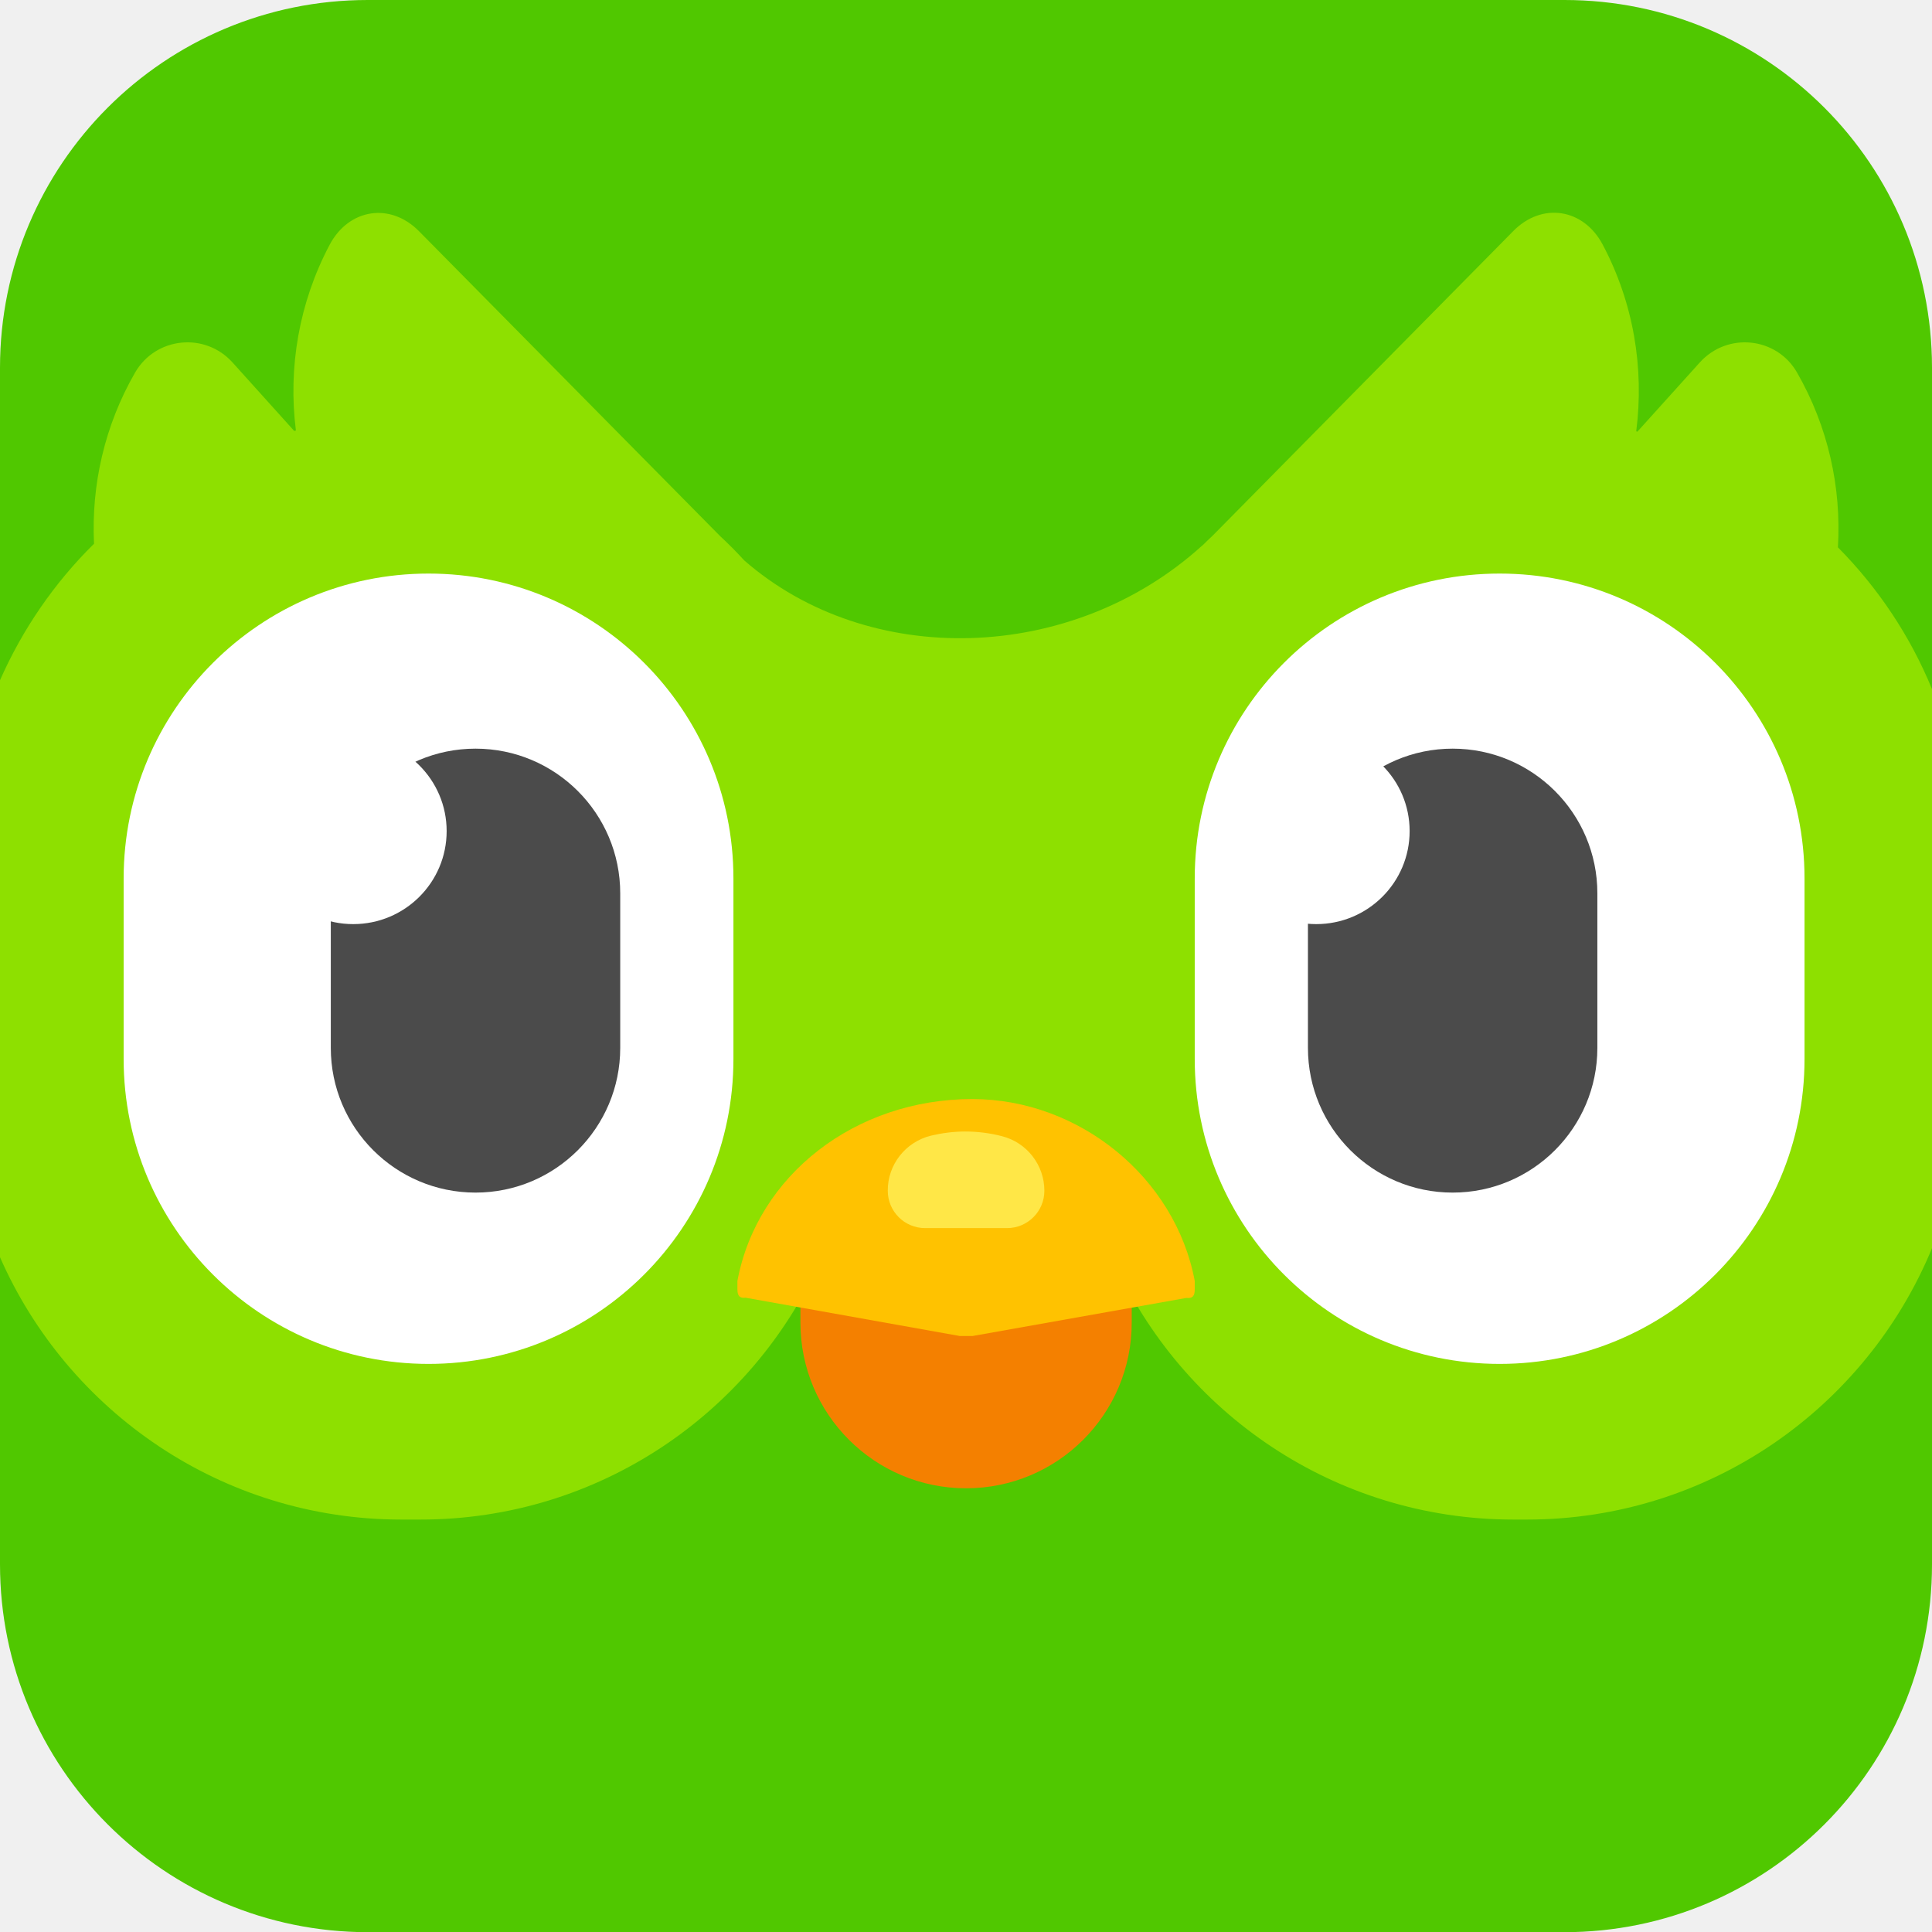
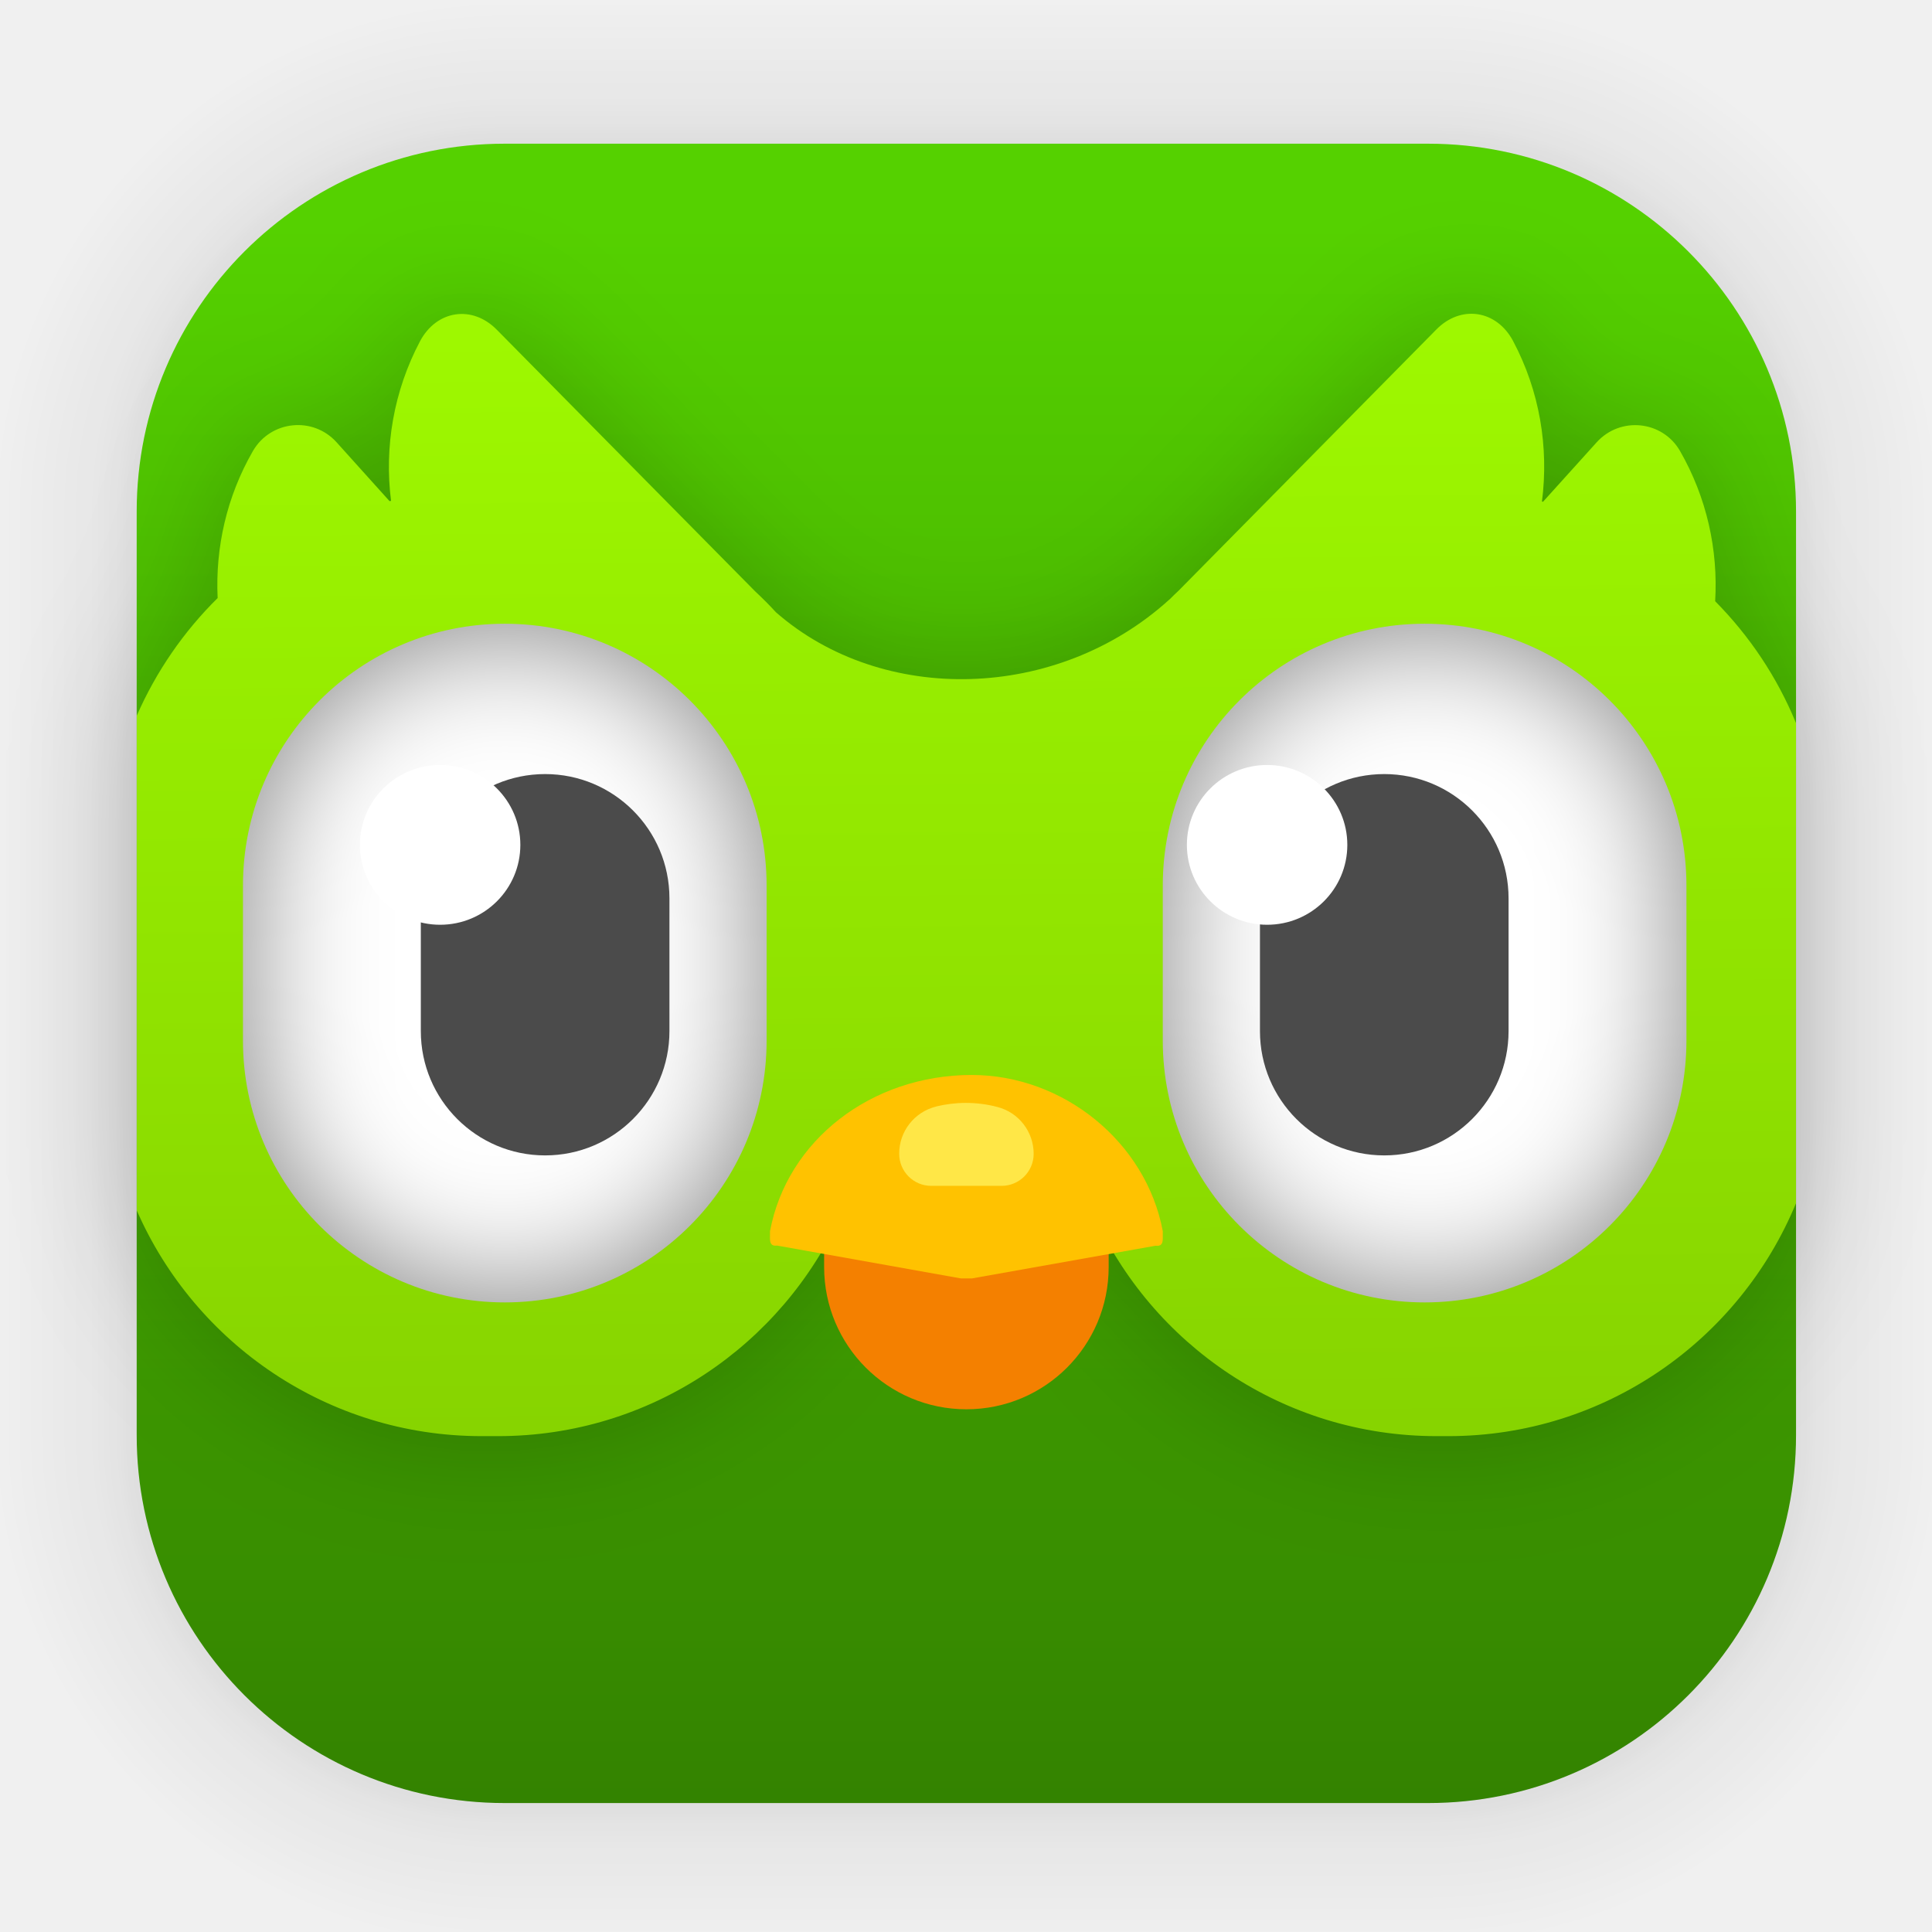
- <svg xmlns="http://www.w3.org/2000/svg" viewBox="0 0 250 250" fill="none">
-   <path fill-rule="evenodd" clip-rule="evenodd" d="M47.583 0H202.441C228.711 0 250 21.289 250 47.583V202.441C250 228.711 228.711 250.024 202.417 250.024H47.583C21.289 250 0 228.711 0 202.417V47.583C0 21.289 21.289 0 47.583 0Z" fill="#50C800" />
-   <path fill-rule="evenodd" clip-rule="evenodd" d="M250.008 161.499V89.185C247.176 82.275 243.001 76.05 237.826 70.825C238.29 63.062 236.556 55.2 232.528 48.193C229.891 43.603 223.519 42.944 219.955 46.899L211.874 55.859C211.825 55.835 211.776 55.835 211.727 55.811C212.777 47.632 211.385 39.185 207.381 31.641C204.891 26.953 199.496 26.123 195.785 29.932L156.966 69.263C156.527 69.678 156.063 70.117 155.624 70.557C155.599 70.581 155.55 70.606 155.526 70.63C138.656 85.913 112.362 86.548 96.297 72.51C95.296 71.411 94.247 70.361 93.148 69.336L54.256 29.956C50.545 26.148 45.15 26.978 42.66 31.665C38.68 39.185 37.264 47.583 38.29 55.713C38.216 55.737 38.143 55.737 38.07 55.762L30.086 46.899C26.522 42.944 20.15 43.603 17.489 48.193C13.534 55.054 11.8 62.744 12.166 70.361C7.064 75.391 2.914 81.397 -0.016 88.061V162.646C8.749 182.642 28.719 196.631 51.937 196.631H54.427C77.45 196.631 97.274 182.886 106.136 163.159C114.657 163.11 120.833 163.086 124.667 163.086C132.967 163.062 139.437 163.062 144.076 163.062C152.914 182.837 172.787 196.631 195.833 196.631H197.591C221.249 196.631 241.512 182.104 250.008 161.499Z" fill="#8EE000" />
-   <path fill-rule="evenodd" clip-rule="evenodd" d="M55.453 74.219C77.23 74.219 94.906 91.87 94.906 113.672V137.036C94.906 158.813 77.254 176.489 55.453 176.489C33.675 176.489 15.999 158.838 15.999 137.036V113.672C15.999 91.87 33.675 74.219 55.453 74.219Z" fill="white" />
-   <path fill-rule="evenodd" clip-rule="evenodd" d="M194.052 74.219C215.829 74.219 233.505 91.87 233.505 113.672V137.036C233.505 158.813 215.853 176.489 194.052 176.489C172.274 176.489 154.598 158.838 154.598 137.036V113.672C154.598 91.87 172.25 74.219 194.052 74.219Z" fill="white" />
-   <path fill-rule="evenodd" clip-rule="evenodd" d="M61.532 96.875C71.859 96.875 80.257 105.249 80.257 115.601V135.596C80.257 145.923 71.883 154.321 61.532 154.321C51.205 154.321 42.806 145.947 42.806 135.596V115.601C42.806 105.249 51.205 96.875 61.532 96.875Z" fill="#4B4B4B" />
-   <path fill-rule="evenodd" clip-rule="evenodd" d="M125.01 142.266C136.85 142.266 146.445 151.861 146.445 163.701V171.148C146.445 182.989 136.85 192.583 125.01 192.583C113.169 192.583 103.574 182.989 103.574 171.148V163.701C103.574 151.861 113.169 142.266 125.01 142.266Z" fill="#F48000" />
-   <path d="M95.42 165.752C97.983 152.081 110.654 142.217 125.815 142.217C139.609 142.217 152.085 152.325 154.599 165.752V166.851C154.599 167.706 154.306 168.047 153.525 167.95L125.84 172.881C125.083 172.881 124.985 172.881 124.204 172.881L96.494 167.925C95.713 168.023 95.42 167.681 95.42 166.827V165.752Z" fill="#FFC200" />
-   <path fill-rule="evenodd" clip-rule="evenodd" d="M120.468 146.953C121.909 146.612 123.398 146.416 124.887 146.416C126.474 146.416 128.086 146.612 129.673 147.027C132.895 147.857 135.141 150.762 135.141 154.082C135.141 156.768 132.968 158.916 130.307 158.916H119.712C117.026 158.916 114.878 156.743 114.878 154.082C114.853 150.713 117.173 147.759 120.468 146.953Z" fill="#FFE747" />
-   <path fill-rule="evenodd" clip-rule="evenodd" d="M187.972 96.875C198.3 96.875 206.698 105.249 206.698 115.601V135.596C206.698 145.923 198.324 154.321 187.972 154.321C177.645 154.321 169.247 145.947 169.247 135.596V115.601C169.271 105.249 177.645 96.875 187.972 96.875Z" fill="#4B4B4B" />
-   <path d="M45.711 119.58C52.386 119.58 57.796 114.191 57.796 107.544C57.796 100.897 52.386 95.508 45.711 95.508C39.037 95.508 33.627 100.897 33.627 107.544C33.627 114.191 39.037 119.58 45.711 119.58Z" fill="white" />
-   <path d="M170.321 119.58C176.995 119.58 182.406 114.191 182.406 107.544C182.406 100.897 176.995 95.508 170.321 95.508C163.646 95.508 158.236 100.897 158.236 107.544C158.236 114.191 163.646 119.58 170.321 119.58Z" fill="white" />
+ <svg xmlns="http://www.w3.org/2000/svg" xmlns:xlink="http://www.w3.org/1999/xlink" width="128" height="128" viewBox="0 0 33.867 33.867" version="1.1" id="svg6">
+   <defs id="defs2">
+     <linearGradient id="linearGradient1846">
+       <stop style="stop-color:#87d400;stop-opacity:1;" offset="0" id="stop1842" />
+       <stop style="stop-color:#9ef800;stop-opacity:1;" offset="1" id="stop1844" />
+     </linearGradient>
+     <linearGradient id="linearGradient1630">
+       <stop style="stop-color:#55d100;stop-opacity:1;" offset="0" id="stop1626" />
+       <stop style="stop-color:#338200;stop-opacity:1;" offset="1" id="stop1628" />
+     </linearGradient>
+     <linearGradient id="linearGradient991">
+       <stop id="stop987" offset="0" style="stop-color:#00488a;stop-opacity:1" />
+       <stop id="stop989" offset="1" style="stop-color:#006fd6;stop-opacity:1" />
+     </linearGradient>
+     <linearGradient gradientTransform="translate(0,-896)" gradientUnits="userSpaceOnUse" y2="992" x2="32" y1="32" x1="32" id="lgrad">
+       <stop id="stop2" stop-color="#f8f8f8" offset="0%" />
+       <stop id="stop4" stop-color="#ccc" offset="100%" />
+     </linearGradient>
+     <radialGradient gradientTransform="translate(0,-896)" gradientUnits="userSpaceOnUse" r="440" cy="512" cx="512" fy="494.4" fx="512" y2="100%" x2="0%" y1="0%" x1="0%" id="rgrad">
+       <stop id="stop7" stop-color="#00f0ff" offset="0%" />
+       <stop id="stop9" stop-color="#0070e0" offset="100%" />
+     </radialGradient>
+     <radialGradient id="rgrad-3" x1="0%" y1="0%" x2="0%" y2="100%" fx="523.576" fy="306.181" cx="523.576" cy="306.181" r="440" gradientUnits="userSpaceOnUse" gradientTransform="matrix(0.03099337,0,0,0.03032562,115.7166,41.02345)">
+       <stop offset="0%" stop-color="#00f0ff" id="stop7-6" style="stop-color:#03d7e4;stop-opacity:1" />
+       <stop offset="100%" stop-color="#0070e0" id="stop9-7" />
+     </radialGradient>
+     <linearGradient xlink:href="#linearGradient1630" id="linearGradient1632" x1="132.211" y1="42.152" x2="132.211" y2="70.68" gradientUnits="userSpaceOnUse" />
+     <linearGradient id="SVGID_1_" gradientUnits="userSpaceOnUse" x1="43" y1="149.623" x2="43" y2="84.503" gradientTransform="matrix(1.5,0,0,-1.5,31.5,271.5)">
+       <stop offset="0" style="stop-color:#FEFEFE" id="stop36" />
+       <stop offset="1" style="stop-color:#CACACA" id="stop38" />
+     </linearGradient>
+     <linearGradient id="SVGID_2_" gradientUnits="userSpaceOnUse" x1="39.955" y1="149.623" x2="39.955" y2="84.503" gradientTransform="matrix(1.5,0,0,-1.5,31.5,271.5)">
+       <stop offset="0" style="stop-color:#FEFEFE" id="stop43" />
+       <stop offset="1" style="stop-color:#CACACA" id="stop45" />
+     </linearGradient>
+     <linearGradient id="SVGID_5_" gradientUnits="userSpaceOnUse" x1="37.285" y1="149.623" x2="37.285" y2="84.503" gradientTransform="matrix(1.5,0,0,-1.5,31.5,271.5)">
+       <stop offset="0" style="stop-color:#FEFEFE" id="stop64" />
+       <stop offset="1" style="stop-color:#CACACA" id="stop66" />
+     </linearGradient>
+     <linearGradient id="SVGID_6_" gradientUnits="userSpaceOnUse" x1="33.977" y1="149.623" x2="33.977" y2="84.503" gradientTransform="matrix(1.5,0,0,-1.5,31.5,271.5)">
+       <stop offset="0" style="stop-color:#FEFEFE" id="stop71" />
+       <stop offset="1" style="stop-color:#CACACA" id="stop73" />
+     </linearGradient>
+     <linearGradient id="SVGID_9_" gradientUnits="userSpaceOnUse" x1="31.79" y1="149.623" x2="31.79" y2="84.503" gradientTransform="matrix(1.5,0,0,-1.5,31.5,271.5)">
+       <stop offset="0" style="stop-color:#FEFEFE" id="stop92" />
+       <stop offset="1" style="stop-color:#CACACA" id="stop94" />
+     </linearGradient>
+     <linearGradient id="SVGID_10_" gradientUnits="userSpaceOnUse" x1="28.345" y1="149.623" x2="28.345" y2="84.503" gradientTransform="matrix(1.5,0,0,-1.5,31.5,271.5)">
+       <stop offset="0" style="stop-color:#FEFEFE" id="stop99" />
+       <stop offset="1" style="stop-color:#CACACA" id="stop101" />
+     </linearGradient>
+     <linearGradient id="SVGID_13_" gradientUnits="userSpaceOnUse" x1="26.725" y1="149.623" x2="26.725" y2="84.503" gradientTransform="matrix(1.5,0,0,-1.5,31.5,271.5)">
+       <stop offset="0" style="stop-color:#FEFEFE" id="stop120" />
+       <stop offset="1" style="stop-color:#CACACA" id="stop122" />
+     </linearGradient>
+     <linearGradient id="SVGID_14_" gradientUnits="userSpaceOnUse" x1="23.277" y1="149.623" x2="23.277" y2="84.503" gradientTransform="matrix(1.5,0,0,-1.5,31.5,271.5)">
+       <stop offset="0" style="stop-color:#FEFEFE" id="stop127" />
+       <stop offset="1" style="stop-color:#CACACA" id="stop129" />
+     </linearGradient>
+     <linearGradient id="SVGID_17_" gradientUnits="userSpaceOnUse" x1="22.285" y1="149.623" x2="22.285" y2="84.503" gradientTransform="matrix(1.5,0,0,-1.5,31.5,271.5)">
+       <stop offset="0" style="stop-color:#FEFEFE" id="stop148" />
+       <stop offset="1" style="stop-color:#CACACA" id="stop150" />
+     </linearGradient>
+     <linearGradient id="SVGID_18_" gradientUnits="userSpaceOnUse" x1="18.966" y1="149.623" x2="18.966" y2="84.503" gradientTransform="matrix(1.5,0,0,-1.5,31.5,271.5)">
+       <stop offset="0" style="stop-color:#FEFEFE" id="stop155" />
+       <stop offset="1" style="stop-color:#CACACA" id="stop157" />
+     </linearGradient>
+     <linearGradient id="SVGID_21_" gradientUnits="userSpaceOnUse" x1="18.642" y1="149.623" x2="18.642" y2="84.503" gradientTransform="matrix(1.5,0,0,-1.5,31.5,271.5)">
+       <stop offset="0" style="stop-color:#FEFEFE" id="stop176" />
+       <stop offset="1" style="stop-color:#CACACA" id="stop178" />
+     </linearGradient>
+     <linearGradient id="SVGID_22_" gradientUnits="userSpaceOnUse" x1="15.578" y1="149.623" x2="15.578" y2="84.503" gradientTransform="matrix(1.5,0,0,-1.5,31.5,271.5)">
+       <stop offset="0" style="stop-color:#FEFEFE" id="stop183" />
+       <stop offset="1" style="stop-color:#CACACA" id="stop185" />
+     </linearGradient>
+     <linearGradient id="SVGID_25_" gradientUnits="userSpaceOnUse" x1="15.935" y1="149.623" x2="15.935" y2="84.503" gradientTransform="matrix(1.5,0,0,-1.5,31.5,271.5)">
+       <stop offset="0" style="stop-color:#FEFEFE" id="stop204" />
+       <stop offset="1" style="stop-color:#CACACA" id="stop206" />
+     </linearGradient>
+     <linearGradient id="SVGID_26_" gradientUnits="userSpaceOnUse" x1="13.245" y1="149.623" x2="13.245" y2="84.503" gradientTransform="matrix(1.5,0,0,-1.5,31.5,271.5)">
+       <stop offset="0" style="stop-color:#FEFEFE" id="stop211" />
+       <stop offset="1" style="stop-color:#CACACA" id="stop213" />
+     </linearGradient>
+     <linearGradient id="SVGID_29_" gradientUnits="userSpaceOnUse" x1="14.268" y1="149.623" x2="14.268" y2="84.503" gradientTransform="matrix(1.5,0,0,-1.5,31.5,271.5)">
+       <stop offset="0" style="stop-color:#FEFEFE" id="stop232" />
+       <stop offset="1" style="stop-color:#CACACA" id="stop234" />
+     </linearGradient>
+     <linearGradient id="SVGID_30_" gradientUnits="userSpaceOnUse" x1="12.055" y1="149.623" x2="12.055" y2="84.503" gradientTransform="matrix(1.5,0,0,-1.5,31.5,271.5)">
+       <stop offset="0" style="stop-color:#FEFEFE" id="stop239" />
+       <stop offset="1" style="stop-color:#CACACA" id="stop241" />
+     </linearGradient>
+     <linearGradient id="SVGID_33_" gradientUnits="userSpaceOnUse" x1="13.705" y1="149.623" x2="13.705" y2="84.503" gradientTransform="matrix(1.5,0,0,-1.5,31.5,271.5)">
+       <stop offset="0" style="stop-color:#FEFEFE" id="stop260" />
+       <stop offset="1" style="stop-color:#CACACA" id="stop262" />
+     </linearGradient>
+     <linearGradient id="SVGID_34_" gradientUnits="userSpaceOnUse" x1="12.055" y1="149.623" x2="12.055" y2="84.503" gradientTransform="matrix(1.5,0,0,-1.5,31.5,271.5)">
+       <stop offset="0" style="stop-color:#FEFEFE" id="stop267" />
+       <stop offset="1" style="stop-color:#CACACA" id="stop269" />
+     </linearGradient>
+     <linearGradient id="SVGID_37_" gradientUnits="userSpaceOnUse" x1="14.268" y1="149.623" x2="14.268" y2="84.503" gradientTransform="matrix(1.5,0,0,-1.5,31.5,271.5)">
+       <stop offset="0" style="stop-color:#FEFEFE" id="stop288" />
+       <stop offset="1" style="stop-color:#CACACA" id="stop290" />
+     </linearGradient>
+     <linearGradient id="SVGID_38_" gradientUnits="userSpaceOnUse" x1="13.243" y1="149.623" x2="13.243" y2="84.503" gradientTransform="matrix(1.5,0,0,-1.5,31.5,271.5)">
+       <stop offset="0" style="stop-color:#FEFEFE" id="stop295" />
+       <stop offset="1" style="stop-color:#CACACA" id="stop297" />
+     </linearGradient>
+     <linearGradient id="SVGID_42_" gradientUnits="userSpaceOnUse" x1="15.575" y1="149.623" x2="15.575" y2="84.503" gradientTransform="matrix(1.5,0,0,-1.5,31.5,271.5)">
+       <stop offset="0" style="stop-color:#FEFEFE" id="stop323" />
+       <stop offset="1" style="stop-color:#CACACA" id="stop325" />
+     </linearGradient>
+     <linearGradient id="SVGID_45_" gradientUnits="userSpaceOnUse" x1="18.642" y1="149.623" x2="18.642" y2="84.503" gradientTransform="matrix(1.5,0,0,-1.5,31.5,271.5)">
+       <stop offset="0" style="stop-color:#FEFEFE" id="stop344" />
+       <stop offset="1" style="stop-color:#CACACA" id="stop346" />
+     </linearGradient>
+     <linearGradient id="SVGID_46_" gradientUnits="userSpaceOnUse" x1="18.962" y1="149.623" x2="18.962" y2="84.503" gradientTransform="matrix(1.5,0,0,-1.5,31.5,271.5)">
+       <stop offset="0" style="stop-color:#FEFEFE" id="stop351" />
+       <stop offset="1" style="stop-color:#CACACA" id="stop353" />
+     </linearGradient>
+     <linearGradient id="SVGID_49_" gradientUnits="userSpaceOnUse" x1="22.286" y1="149.623" x2="22.286" y2="84.503" gradientTransform="matrix(1.5,0,0,-1.5,31.5,271.5)">
+       <stop offset="0" style="stop-color:#FEFEFE" id="stop372" />
+       <stop offset="1" style="stop-color:#CACACA" id="stop374" />
+     </linearGradient>
+     <linearGradient id="SVGID_50_" gradientUnits="userSpaceOnUse" x1="23.272" y1="149.623" x2="23.272" y2="84.503" gradientTransform="matrix(1.5,0,0,-1.5,31.5,271.5)">
+       <stop offset="0" style="stop-color:#FEFEFE" id="stop379" />
+       <stop offset="1" style="stop-color:#CACACA" id="stop381" />
+     </linearGradient>
+     <linearGradient id="SVGID_53_" gradientUnits="userSpaceOnUse" x1="26.725" y1="149.623" x2="26.725" y2="84.503" gradientTransform="matrix(1.5,0,0,-1.5,31.5,271.5)">
+       <stop offset="0" style="stop-color:#FEFEFE" id="stop400" />
+       <stop offset="1" style="stop-color:#CACACA" id="stop402" />
+     </linearGradient>
+     <linearGradient id="SVGID_54_" gradientUnits="userSpaceOnUse" x1="28.339" y1="149.623" x2="28.339" y2="84.503" gradientTransform="matrix(1.5,0,0,-1.5,31.5,271.5)">
+       <stop offset="0" style="stop-color:#FEFEFE" id="stop407" />
+       <stop offset="1" style="stop-color:#CACACA" id="stop409" />
+     </linearGradient>
+     <linearGradient id="SVGID_57_" gradientUnits="userSpaceOnUse" x1="31.789" y1="149.623" x2="31.789" y2="84.503" gradientTransform="matrix(1.5,0,0,-1.5,31.5,271.5)">
+       <stop offset="0" style="stop-color:#FEFEFE" id="stop428" />
+       <stop offset="1" style="stop-color:#CACACA" id="stop430" />
+     </linearGradient>
+     <linearGradient id="SVGID_58_" gradientUnits="userSpaceOnUse" x1="33.97" y1="149.623" x2="33.97" y2="84.503" gradientTransform="matrix(1.5,0,0,-1.5,31.5,271.5)">
+       <stop offset="0" style="stop-color:#FEFEFE" id="stop435" />
+       <stop offset="1" style="stop-color:#CACACA" id="stop437" />
+     </linearGradient>
+     <linearGradient id="SVGID_61_" gradientUnits="userSpaceOnUse" x1="37.285" y1="149.623" x2="37.285" y2="84.503" gradientTransform="matrix(1.5,0,0,-1.5,31.5,271.5)">
+       <stop offset="0" style="stop-color:#FEFEFE" id="stop456" />
+       <stop offset="1" style="stop-color:#CACACA" id="stop458" />
+     </linearGradient>
+     <linearGradient id="SVGID_62_" gradientUnits="userSpaceOnUse" x1="39.949" y1="149.623" x2="39.949" y2="84.503" gradientTransform="matrix(1.5,0,0,-1.5,31.5,271.5)">
+       <stop offset="0" style="stop-color:#FEFEFE" id="stop463" />
+       <stop offset="1" style="stop-color:#CACACA" id="stop465" />
+     </linearGradient>
+     <linearGradient id="SVGID_66_" gradientUnits="userSpaceOnUse" x1="46.045" y1="149.623" x2="46.045" y2="84.503" gradientTransform="matrix(1.5,0,0,-1.5,31.5,271.5)">
+       <stop offset="0" style="stop-color:#FEFEFE" id="stop491" />
+       <stop offset="1" style="stop-color:#CACACA" id="stop493" />
+     </linearGradient>
+     <linearGradient id="SVGID_69_" gradientUnits="userSpaceOnUse" x1="48.715" y1="149.623" x2="48.715" y2="84.503" gradientTransform="matrix(1.5,0,0,-1.5,31.5,271.5)">
+       <stop offset="0" style="stop-color:#FEFEFE" id="stop512" />
+       <stop offset="1" style="stop-color:#CACACA" id="stop514" />
+     </linearGradient>
+     <linearGradient id="SVGID_70_" gradientUnits="userSpaceOnUse" x1="52.023" y1="149.623" x2="52.023" y2="84.503" gradientTransform="matrix(1.5,0,0,-1.5,31.5,271.5)">
+       <stop offset="0" style="stop-color:#FEFEFE" id="stop519" />
+       <stop offset="1" style="stop-color:#CACACA" id="stop521" />
+     </linearGradient>
+     <linearGradient id="SVGID_73_" gradientUnits="userSpaceOnUse" x1="54.21" y1="149.623" x2="54.21" y2="84.503" gradientTransform="matrix(1.5,0,0,-1.5,31.5,271.5)">
+       <stop offset="0" style="stop-color:#FEFEFE" id="stop540" />
+       <stop offset="1" style="stop-color:#CACACA" id="stop542" />
+     </linearGradient>
+     <linearGradient id="SVGID_74_" gradientUnits="userSpaceOnUse" x1="57.655" y1="149.623" x2="57.655" y2="84.503" gradientTransform="matrix(1.5,0,0,-1.5,31.5,271.5)">
+       <stop offset="0" style="stop-color:#FEFEFE" id="stop547" />
+       <stop offset="1" style="stop-color:#CACACA" id="stop549" />
+     </linearGradient>
+     <linearGradient id="SVGID_77_" gradientUnits="userSpaceOnUse" x1="59.275" y1="149.623" x2="59.275" y2="84.503" gradientTransform="matrix(1.5,0,0,-1.5,31.5,271.5)">
+       <stop offset="0" style="stop-color:#FEFEFE" id="stop568" />
+       <stop offset="1" style="stop-color:#CACACA" id="stop570" />
+     </linearGradient>
+     <linearGradient id="SVGID_78_" gradientUnits="userSpaceOnUse" x1="62.723" y1="149.623" x2="62.723" y2="84.503" gradientTransform="matrix(1.5,0,0,-1.5,31.5,271.5)">
+       <stop offset="0" style="stop-color:#FEFEFE" id="stop575" />
+       <stop offset="1" style="stop-color:#CACACA" id="stop577" />
+     </linearGradient>
+     <linearGradient id="SVGID_81_" gradientUnits="userSpaceOnUse" x1="63.715" y1="149.623" x2="63.715" y2="84.503" gradientTransform="matrix(1.5,0,0,-1.5,31.5,271.5)">
+       <stop offset="0" style="stop-color:#FEFEFE" id="stop596" />
+       <stop offset="1" style="stop-color:#CACACA" id="stop598" />
+     </linearGradient>
+     <linearGradient id="SVGID_82_" gradientUnits="userSpaceOnUse" x1="67.034" y1="149.623" x2="67.034" y2="84.503" gradientTransform="matrix(1.5,0,0,-1.5,31.5,271.5)">
+       <stop offset="0" style="stop-color:#FEFEFE" id="stop603" />
+       <stop offset="1" style="stop-color:#CACACA" id="stop605" />
+     </linearGradient>
+     <linearGradient id="SVGID_85_" gradientUnits="userSpaceOnUse" x1="67.358" y1="149.623" x2="67.358" y2="84.503" gradientTransform="matrix(1.5,0,0,-1.5,31.5,271.5)">
+       <stop offset="0" style="stop-color:#FEFEFE" id="stop624" />
+       <stop offset="1" style="stop-color:#CACACA" id="stop626" />
+     </linearGradient>
+     <linearGradient id="SVGID_86_" gradientUnits="userSpaceOnUse" x1="70.422" y1="149.623" x2="70.422" y2="84.503" gradientTransform="matrix(1.5,0,0,-1.5,31.5,271.5)">
+       <stop offset="0" style="stop-color:#FEFEFE" id="stop631" />
+       <stop offset="1" style="stop-color:#CACACA" id="stop633" />
+     </linearGradient>
+     <linearGradient id="SVGID_89_" gradientUnits="userSpaceOnUse" x1="70.065" y1="149.623" x2="70.065" y2="84.503" gradientTransform="matrix(1.5,0,0,-1.5,31.5,271.5)">
+       <stop offset="0" style="stop-color:#FEFEFE" id="stop652" />
+       <stop offset="1" style="stop-color:#CACACA" id="stop654" />
+     </linearGradient>
+     <linearGradient id="SVGID_90_" gradientUnits="userSpaceOnUse" x1="72.755" y1="149.623" x2="72.755" y2="84.503" gradientTransform="matrix(1.5,0,0,-1.5,31.5,271.5)">
+       <stop offset="0" style="stop-color:#FEFEFE" id="stop659" />
+       <stop offset="1" style="stop-color:#CACACA" id="stop661" />
+     </linearGradient>
+     <linearGradient id="SVGID_93_" gradientUnits="userSpaceOnUse" x1="71.732" y1="149.623" x2="71.732" y2="84.503" gradientTransform="matrix(1.5,0,0,-1.5,31.5,271.5)">
+       <stop offset="0" style="stop-color:#FEFEFE" id="stop680" />
+       <stop offset="1" style="stop-color:#CACACA" id="stop682" />
+     </linearGradient>
+     <linearGradient id="SVGID_94_" gradientUnits="userSpaceOnUse" x1="73.945" y1="149.623" x2="73.945" y2="84.503" gradientTransform="matrix(1.5,0,0,-1.5,31.5,271.5)">
+       <stop offset="0" style="stop-color:#FEFEFE" id="stop687" />
+       <stop offset="1" style="stop-color:#CACACA" id="stop689" />
+     </linearGradient>
+     <linearGradient id="SVGID_97_" gradientUnits="userSpaceOnUse" x1="72.295" y1="149.623" x2="72.295" y2="84.503" gradientTransform="matrix(1.5,0,0,-1.5,31.5,271.5)">
+       <stop offset="0" style="stop-color:#FEFEFE" id="stop708" />
+       <stop offset="1" style="stop-color:#CACACA" id="stop710" />
+     </linearGradient>
+     <linearGradient id="SVGID_98_" gradientUnits="userSpaceOnUse" x1="73.945" y1="149.623" x2="73.945" y2="84.503" gradientTransform="matrix(1.5,0,0,-1.5,31.5,271.5)">
+       <stop offset="0" style="stop-color:#FEFEFE" id="stop715" />
+       <stop offset="1" style="stop-color:#CACACA" id="stop717" />
+     </linearGradient>
+     <linearGradient id="SVGID_101_" gradientUnits="userSpaceOnUse" x1="71.732" y1="149.623" x2="71.732" y2="84.503" gradientTransform="matrix(1.5,0,0,-1.5,31.5,271.5)">
+       <stop offset="0" style="stop-color:#FEFEFE" id="stop736" />
+       <stop offset="1" style="stop-color:#CACACA" id="stop738" />
+     </linearGradient>
+     <linearGradient id="SVGID_102_" gradientUnits="userSpaceOnUse" x1="72.757" y1="149.623" x2="72.757" y2="84.503" gradientTransform="matrix(1.5,0,0,-1.5,31.5,271.5)">
+       <stop offset="0" style="stop-color:#FEFEFE" id="stop743" />
+       <stop offset="1" style="stop-color:#CACACA" id="stop745" />
+     </linearGradient>
+     <linearGradient id="SVGID_106_" gradientUnits="userSpaceOnUse" x1="70.425" y1="149.623" x2="70.425" y2="84.503" gradientTransform="matrix(1.5,0,0,-1.5,31.5,271.5)">
+       <stop offset="0" style="stop-color:#FEFEFE" id="stop771" />
+       <stop offset="1" style="stop-color:#CACACA" id="stop773" />
+     </linearGradient>
+     <linearGradient id="SVGID_110_" gradientUnits="userSpaceOnUse" x1="67.038" y1="149.623" x2="67.038" y2="84.503" gradientTransform="matrix(1.5,0,0,-1.5,31.5,271.5)">
+       <stop offset="0" style="stop-color:#FEFEFE" id="stop799" />
+       <stop offset="1" style="stop-color:#CACACA" id="stop801" />
+     </linearGradient>
+     <linearGradient id="SVGID_113_" gradientUnits="userSpaceOnUse" x1="63.714" y1="149.623" x2="63.714" y2="84.503" gradientTransform="matrix(1.5,0,0,-1.5,31.5,271.5)">
+       <stop offset="0" style="stop-color:#FEFEFE" id="stop820" />
+       <stop offset="1" style="stop-color:#CACACA" id="stop822" />
+     </linearGradient>
+     <linearGradient id="SVGID_114_" gradientUnits="userSpaceOnUse" x1="62.728" y1="149.623" x2="62.728" y2="84.503" gradientTransform="matrix(1.5,0,0,-1.5,31.5,271.5)">
+       <stop offset="0" style="stop-color:#FEFEFE" id="stop827" />
+       <stop offset="1" style="stop-color:#CACACA" id="stop829" />
+     </linearGradient>
+     <linearGradient id="SVGID_117_" gradientUnits="userSpaceOnUse" x1="59.275" y1="149.623" x2="59.275" y2="84.503" gradientTransform="matrix(1.5,0,0,-1.5,31.5,271.5)">
+       <stop offset="0" style="stop-color:#FEFEFE" id="stop848" />
+       <stop offset="1" style="stop-color:#CACACA" id="stop850" />
+     </linearGradient>
+     <linearGradient id="SVGID_118_" gradientUnits="userSpaceOnUse" x1="57.661" y1="149.623" x2="57.661" y2="84.503" gradientTransform="matrix(1.5,0,0,-1.5,31.5,271.5)">
+       <stop offset="0" style="stop-color:#FEFEFE" id="stop855" />
+       <stop offset="1" style="stop-color:#CACACA" id="stop857" />
+     </linearGradient>
+     <linearGradient id="SVGID_121_" gradientUnits="userSpaceOnUse" x1="54.211" y1="149.623" x2="54.211" y2="84.503" gradientTransform="matrix(1.5,0,0,-1.5,31.5,271.5)">
+       <stop offset="0" style="stop-color:#FEFEFE" id="stop876" />
+       <stop offset="1" style="stop-color:#CACACA" id="stop878" />
+     </linearGradient>
+     <linearGradient id="SVGID_122_" gradientUnits="userSpaceOnUse" x1="52.03" y1="149.623" x2="52.03" y2="84.503" gradientTransform="matrix(1.5,0,0,-1.5,31.5,271.5)">
+       <stop offset="0" style="stop-color:#FEFEFE" id="stop883" />
+       <stop offset="1" style="stop-color:#CACACA" id="stop885" />
+     </linearGradient>
+     <linearGradient id="SVGID_125_" gradientUnits="userSpaceOnUse" x1="48.715" y1="149.623" x2="48.715" y2="84.503" gradientTransform="matrix(1.5,0,0,-1.5,31.5,271.5)">
+       <stop offset="0" style="stop-color:#FEFEFE" id="stop904" />
+       <stop offset="1" style="stop-color:#CACACA" id="stop906" />
+     </linearGradient>
+     <linearGradient id="SVGID_126_" gradientUnits="userSpaceOnUse" x1="46.051" y1="149.623" x2="46.051" y2="84.503" gradientTransform="matrix(1.5,0,0,-1.5,31.5,271.5)">
+       <stop offset="0" style="stop-color:#FEFEFE" id="stop911-6" />
+       <stop offset="1" style="stop-color:#CACACA" id="stop913-2" />
+     </linearGradient>
+     <linearGradient y2="170.264" x2="743.375" y1="889.429" x1="257.828" gradientUnits="userSpaceOnUse" id="linearGradient6508" xlink:href="#linearGradient991" />
+     <linearGradient gradientTransform="matrix(0.2711639,0,0,0.2711639,71.71193,36.1889)" id="a" gradientUnits="userSpaceOnUse" x1="68.463" x2="68.287" y1="23.819" y2="121.012">
+       <stop offset="0" stop-color="#79dc56" id="stop2-3" />
+       <stop offset="1" stop-color="#35b630" id="stop4-6" />
+     </linearGradient>
+     <linearGradient xlink:href="#linearGradient1846" id="linearGradient1848" x1="132.996" y1="62.064" x2="132.856" y2="45.671" gradientUnits="userSpaceOnUse" />
+     <filter style="color-interpolation-filters:sRGB" id="filter2682" x="-0.091" y="-0.134" width="1.181" height="1.268">
+       <feGaussianBlur stdDeviation="0.937" id="feGaussianBlur2684" />
+     </filter>
+     <filter style="color-interpolation-filters:sRGB;" id="filter2744" x="-0.306" y="-0.236" width="1.612" height="1.472">
+       <feFlood flood-opacity="0.498" flood-color="rgb(0,0,0)" result="flood" id="feFlood2734" />
+       <feComposite in="flood" in2="SourceGraphic" operator="out" result="composite1" id="feComposite2736" />
+       <feGaussianBlur in="composite1" stdDeviation="1" result="blur" id="feGaussianBlur2738" />
+       <feOffset dx="0" dy="0" result="offset" id="feOffset2740" />
+       <feComposite in="offset" in2="SourceGraphic" operator="atop" result="composite2" id="feComposite2742" />
+     </filter>
+     <filter style="color-interpolation-filters:sRGB;" id="filter2768" x="-0.306" y="-0.236" width="1.612" height="1.472">
+       <feFlood flood-opacity="0.498" flood-color="rgb(0,0,0)" result="flood" id="feFlood2758" />
+       <feComposite in="flood" in2="SourceGraphic" operator="out" result="composite1" id="feComposite2760" />
+       <feGaussianBlur in="composite1" stdDeviation="1" result="blur" id="feGaussianBlur2762" />
+       <feOffset dx="0" dy="0" result="offset" id="feOffset2764" />
+       <feComposite in="offset" in2="SourceGraphic" operator="atop" result="composite2" id="feComposite2766" />
+     </filter>
+   </defs>
+   <g id="layer1">
+     <g id="g1792" transform="matrix(0.9757321,0,0,0.9757321,-111.7763,-37.20309)">
+       <g style="opacity:0.205" transform="translate(47.17272)" id="g1702">
+         <rect ry="6.61" rx="6.61" y="40.71" x="69.84" height="29.811" width="29.811" id="rect1634" style="fill:none;fill-opacity:1;stroke:#000000;stroke-width:0.1;stroke-linecap:round;stroke-linejoin:round;stroke-miterlimit:4;stroke-dasharray:none;stroke-opacity:0.02" />
+         <rect style="fill:none;fill-opacity:1;stroke:#000000;stroke-width:0.2;stroke-linecap:round;stroke-linejoin:round;stroke-miterlimit:4;stroke-dasharray:none;stroke-opacity:0.02" id="rect1638" width="29.811" height="29.811" x="69.84" y="40.71" rx="6.61" ry="6.61" />
+         <rect ry="6.61" rx="6.61" y="40.71" x="69.84" height="29.811" width="29.811" id="rect1640" style="fill:none;fill-opacity:1;stroke:#000000;stroke-width:0.3;stroke-linecap:round;stroke-linejoin:round;stroke-miterlimit:4;stroke-dasharray:none;stroke-opacity:0.02" />
+         <rect style="fill:none;fill-opacity:1;stroke:#000000;stroke-width:0.4;stroke-linecap:round;stroke-linejoin:round;stroke-miterlimit:4;stroke-dasharray:none;stroke-opacity:0.02" id="rect1642" width="29.811" height="29.811" x="69.84" y="40.71" rx="6.61" ry="6.61" />
+         <rect ry="6.61" rx="6.61" y="40.71" x="69.84" height="29.811" width="29.811" id="rect1644" style="fill:none;fill-opacity:1;stroke:#000000;stroke-width:0.5;stroke-linecap:round;stroke-linejoin:round;stroke-miterlimit:4;stroke-dasharray:none;stroke-opacity:0.02" />
+         <rect style="fill:none;fill-opacity:1;stroke:#000000;stroke-width:0.6;stroke-linecap:round;stroke-linejoin:round;stroke-miterlimit:4;stroke-dasharray:none;stroke-opacity:0.02" id="rect1646" width="29.811" height="29.811" x="69.84" y="40.71" rx="6.61" ry="6.61" />
+         <rect ry="6.61" rx="6.61" y="40.71" x="69.84" height="29.811" width="29.811" id="rect1648" style="fill:none;fill-opacity:1;stroke:#000000;stroke-width:0.7;stroke-linecap:round;stroke-linejoin:round;stroke-miterlimit:4;stroke-dasharray:none;stroke-opacity:0.02" />
+         <rect style="fill:none;fill-opacity:1;stroke:#000000;stroke-width:0.8;stroke-linecap:round;stroke-linejoin:round;stroke-miterlimit:4;stroke-dasharray:none;stroke-opacity:0.02" id="rect1650" width="29.811" height="29.811" x="69.84" y="40.71" rx="6.61" ry="6.61" />
+         <rect ry="6.61" rx="6.61" y="40.71" x="69.84" height="29.811" width="29.811" id="rect1652" style="fill:none;fill-opacity:1;stroke:#000000;stroke-width:1;stroke-linecap:round;stroke-linejoin:round;stroke-miterlimit:4;stroke-dasharray:none;stroke-opacity:0.02" />
+         <rect style="fill:none;fill-opacity:1;stroke:#000000;stroke-width:1.2;stroke-linecap:round;stroke-linejoin:round;stroke-miterlimit:4;stroke-dasharray:none;stroke-opacity:0.02" id="rect1654" width="29.811" height="29.811" x="69.84" y="40.71" rx="6.61" ry="6.61" />
+         <rect ry="6.61" rx="6.61" y="40.71" x="69.84" height="29.811" width="29.811" id="rect1656" style="fill:none;fill-opacity:1;stroke:#000000;stroke-width:1.4;stroke-linecap:round;stroke-linejoin:round;stroke-miterlimit:4;stroke-dasharray:none;stroke-opacity:0.02" />
+         <rect style="fill:none;fill-opacity:1;stroke:#000000;stroke-width:1.6;stroke-linecap:round;stroke-linejoin:round;stroke-miterlimit:4;stroke-dasharray:none;stroke-opacity:0.02" id="rect1658" width="29.811" height="29.811" x="69.84" y="40.71" rx="6.61" ry="6.61" />
+         <rect ry="6.61" rx="6.61" y="40.71" x="69.84" height="29.811" width="29.811" id="rect1660" style="fill:none;fill-opacity:1;stroke:#000000;stroke-width:1.8;stroke-linecap:round;stroke-linejoin:round;stroke-miterlimit:4;stroke-dasharray:none;stroke-opacity:0.02" />
+         <rect style="fill:none;fill-opacity:1;stroke:#000000;stroke-width:2;stroke-linecap:round;stroke-linejoin:round;stroke-miterlimit:4;stroke-dasharray:none;stroke-opacity:0.02" id="rect1662" width="29.811" height="29.811" x="69.84" y="40.71" rx="6.61" ry="6.61" />
+         <rect ry="6.61" rx="6.61" y="40.71" x="69.84" height="29.811" width="29.811" id="rect1664" style="fill:none;fill-opacity:1;stroke:#000000;stroke-width:2.2;stroke-linecap:round;stroke-linejoin:round;stroke-miterlimit:4;stroke-dasharray:none;stroke-opacity:0.02" />
+         <rect style="fill:none;fill-opacity:1;stroke:#000000;stroke-width:2.6;stroke-linecap:round;stroke-linejoin:round;stroke-miterlimit:4;stroke-dasharray:none;stroke-opacity:0.02" id="rect1666" width="29.811" height="29.811" x="69.84" y="40.71" rx="6.61" ry="6.61" />
+         <rect ry="6.61" rx="6.61" y="40.71" x="69.84" height="29.811" width="29.811" id="rect1668" style="fill:none;fill-opacity:1;stroke:#000000;stroke-width:3;stroke-linecap:round;stroke-linejoin:round;stroke-miterlimit:4;stroke-dasharray:none;stroke-opacity:0.02" />
+         <rect style="fill:none;fill-opacity:1;stroke:#000000;stroke-width:3.4;stroke-linecap:round;stroke-linejoin:round;stroke-miterlimit:4;stroke-dasharray:none;stroke-opacity:0.02" id="rect1670" width="29.811" height="29.811" x="69.84" y="40.71" rx="6.61" ry="6.61" />
+         <rect ry="6.61" rx="6.61" y="40.71" x="69.84" height="29.811" width="29.811" id="rect1672" style="fill:none;fill-opacity:1;stroke:#000000;stroke-width:3.8;stroke-linecap:round;stroke-linejoin:round;stroke-miterlimit:4;stroke-dasharray:none;stroke-opacity:0.02" />
+         <rect style="fill:none;fill-opacity:1;stroke:#000000;stroke-width:4.2;stroke-linecap:round;stroke-linejoin:round;stroke-miterlimit:4;stroke-dasharray:none;stroke-opacity:0.02" id="rect1674" width="29.811" height="29.811" x="69.84" y="40.71" rx="6.61" ry="6.61" />
+         <rect ry="6.61" rx="6.61" y="40.71" x="69.84" height="29.811" width="29.811" id="rect1676" style="fill:none;fill-opacity:1;stroke:#000000;stroke-width:4.6;stroke-linecap:round;stroke-linejoin:round;stroke-miterlimit:4;stroke-dasharray:none;stroke-opacity:0.02" />
+         <rect style="fill:none;fill-opacity:1;stroke:#000000;stroke-width:5;stroke-linecap:round;stroke-linejoin:round;stroke-miterlimit:4;stroke-dasharray:none;stroke-opacity:0.02" id="rect1678" width="29.811" height="29.811" x="69.84" y="40.71" rx="6.61" ry="6.61" />
+       </g>
+       <rect ry="6.61" rx="6.61" y="40.71" x="117.012" height="29.811" width="29.811" id="rect849" style="fill:url(#linearGradient1632);fill-opacity:1;stroke-width:2.755;stroke-linecap:round;stroke-linejoin:round" />
+       <g id="g1716" transform="matrix(1.199987,0,0,1.199987,-27.76168,-10.70511)">
+         <path fill-rule="evenodd" clip-rule="evenodd" d="m 145.488,58.705 v -7.185 c -0.281,-0.686 -0.696,-1.305 -1.21,-1.824 0.046,-0.771 -0.126,-1.552 -0.526,-2.249 -0.262,-0.456 -0.895,-0.522 -1.249,-0.129 l -0.803,0.89 c -0.005,-0.003 -0.009,-0.003 -0.015,-0.005 0.104,-0.813 -0.034,-1.652 -0.432,-2.402 -0.247,-0.466 -0.783,-0.548 -1.152,-0.17 l -3.857,3.908 c -0.044,0.041 -0.09,0.085 -0.133,0.129 -0.002,0.003 -0.007,0.005 -0.009,0.007 -1.676,1.519 -4.289,1.582 -5.885,0.187 -0.099,-0.109 -0.204,-0.213 -0.313,-0.315 l -3.864,-3.913 c -0.369,-0.378 -0.905,-0.296 -1.152,0.17 -0.395,0.747 -0.536,1.582 -0.434,2.389 -0.007,0.003 -0.015,0.003 -0.022,0.005 l -0.793,-0.881 c -0.354,-0.393 -0.987,-0.327 -1.252,0.129 -0.393,0.682 -0.565,1.446 -0.529,2.203 -0.507,0.5 -0.919,1.096 -1.21,1.759 v 7.411 c 0.871,1.987 2.855,3.377 5.162,3.377 h 0.247 c 2.288,0 4.257,-1.366 5.138,-3.326 0.847,-0.005 1.46,-0.007 1.841,-0.007 0.825,-0.002 1.468,-0.002 1.928,-0.002 0.878,1.965 2.853,3.335 5.143,3.335 h 0.175 c 2.351,0 4.364,-1.443 5.208,-3.491 z" fill="#8ee000" id="path4-5" style="fill:#000000;fill-opacity:1;stroke-width:0.099;filter:url(#filter2682);opacity:0.2" />
+         <path fill-rule="evenodd" clip-rule="evenodd" d="m 145.488,58.705 v -7.185 c -0.281,-0.686 -0.696,-1.305 -1.21,-1.824 0.046,-0.771 -0.126,-1.552 -0.526,-2.249 -0.262,-0.456 -0.895,-0.522 -1.249,-0.129 l -0.803,0.89 c -0.005,-0.003 -0.009,-0.003 -0.015,-0.005 0.104,-0.813 -0.034,-1.652 -0.432,-2.402 -0.247,-0.466 -0.783,-0.548 -1.152,-0.17 l -3.857,3.908 c -0.044,0.041 -0.09,0.085 -0.133,0.129 -0.002,0.003 -0.007,0.005 -0.009,0.007 -1.676,1.519 -4.289,1.582 -5.885,0.187 -0.099,-0.109 -0.204,-0.213 -0.313,-0.315 l -3.864,-3.913 c -0.369,-0.378 -0.905,-0.296 -1.152,0.17 -0.395,0.747 -0.536,1.582 -0.434,2.389 -0.007,0.003 -0.015,0.003 -0.022,0.005 l -0.793,-0.881 c -0.354,-0.393 -0.987,-0.327 -1.252,0.129 -0.393,0.682 -0.565,1.446 -0.529,2.203 -0.507,0.5 -0.919,1.096 -1.21,1.759 v 7.411 c 0.871,1.987 2.855,3.377 5.162,3.377 h 0.247 c 2.288,0 4.257,-1.366 5.138,-3.326 0.847,-0.005 1.46,-0.007 1.841,-0.007 0.825,-0.002 1.468,-0.002 1.928,-0.002 0.878,1.965 2.853,3.335 5.143,3.335 h 0.175 c 2.351,0 4.364,-1.443 5.208,-3.491 z" fill="#8ee000" id="path4" style="fill:url(#linearGradient1848);fill-opacity:1;stroke-width:0.099" />
+         <path fill-rule="evenodd" clip-rule="evenodd" d="m 126.157,50.033 c 2.164,0 3.92,1.754 3.92,3.92 v 2.321 c 0,2.164 -1.754,3.92 -3.92,3.92 -2.164,0 -3.92,-1.754 -3.92,-3.92 v -2.321 c 0,-2.166 1.756,-3.92 3.92,-3.92 z" fill="#ffffff" id="path6" style="stroke-width:0.099;filter:url(#filter2768)" />
+         <path fill-rule="evenodd" clip-rule="evenodd" d="m 139.928,50.033 c 2.164,0 3.92,1.754 3.92,3.92 v 2.321 c 0,2.164 -1.754,3.92 -3.92,3.92 -2.164,0 -3.92,-1.754 -3.92,-3.92 v -2.321 c 0,-2.166 1.754,-3.92 3.92,-3.92 z" fill="#ffffff" id="path8" style="stroke-width:0.099;filter:url(#filter2744)" />
+         <path fill-rule="evenodd" clip-rule="evenodd" d="m 126.761,52.284 c 1.026,0 1.861,0.832 1.861,1.861 v 1.987 c 0,1.026 -0.832,1.861 -1.861,1.861 -1.026,0 -1.861,-0.832 -1.861,-1.861 v -1.987 c 0,-1.029 0.834,-1.861 1.861,-1.861 z" fill="#4b4b4b" id="path10" style="stroke-width:0.099" />
+         <path fill-rule="evenodd" clip-rule="evenodd" d="m 133.068,56.794 c 1.176,0 2.13,0.953 2.13,2.13 v 0.74 c 0,1.177 -0.953,2.13 -2.13,2.13 -1.177,0 -2.13,-0.953 -2.13,-2.13 V 58.924 c 0,-1.176 0.953,-2.13 2.13,-2.13 z" fill="#f48000" id="path12" style="stroke-width:0.099" />
+         <path d="m 130.128,59.127 c 0.255,-1.358 1.514,-2.338 3.02,-2.338 1.371,0 2.61,1.004 2.86,2.338 v 0.109 c 0,0.085 -0.029,0.119 -0.107,0.109 l -2.751,0.49 c -0.075,0 -0.085,0 -0.163,0 l -2.753,-0.492 c -0.078,0.01 -0.107,-0.024 -0.107,-0.109 z" fill="#ffc200" id="path14" style="stroke-width:0.099" />
+         <path fill-rule="evenodd" clip-rule="evenodd" d="m 132.617,57.26 c 0.143,-0.034 0.291,-0.053 0.439,-0.053 0.158,0 0.318,0.019 0.476,0.061 0.32,0.082 0.543,0.371 0.543,0.701 0,0.267 -0.216,0.48 -0.48,0.48 h -1.053 c -0.267,0 -0.48,-0.216 -0.48,-0.48 -0.002,-0.335 0.228,-0.628 0.555,-0.708 z" fill="#ffe747" id="path16" style="stroke-width:0.099" />
+         <path fill-rule="evenodd" clip-rule="evenodd" d="m 139.324,52.284 c 1.026,0 1.861,0.832 1.861,1.861 v 1.987 c 0,1.026 -0.832,1.861 -1.861,1.861 -1.026,0 -1.861,-0.832 -1.861,-1.861 v -1.987 c 0.002,-1.029 0.834,-1.861 1.861,-1.861 z" fill="#4b4b4b" id="path18" style="stroke-width:0.099" />
+         <path d="m 125.189,54.54 c 0.663,0 1.201,-0.535 1.201,-1.196 0,-0.66 -0.538,-1.196 -1.201,-1.196 -0.663,0 -1.201,0.535 -1.201,1.196 0,0.66 0.538,1.196 1.201,1.196 z" fill="#ffffff" id="path20" style="stroke-width:0.099" />
+         <path d="m 137.57,54.54 c 0.663,0 1.201,-0.535 1.201,-1.196 0,-0.66 -0.538,-1.196 -1.201,-1.196 -0.663,0 -1.201,0.535 -1.201,1.196 0,0.66 0.538,1.196 1.201,1.196 z" fill="#ffffff" id="path22" style="stroke-width:0.099" />
+       </g>
+     </g>
+   </g>
</svg>
